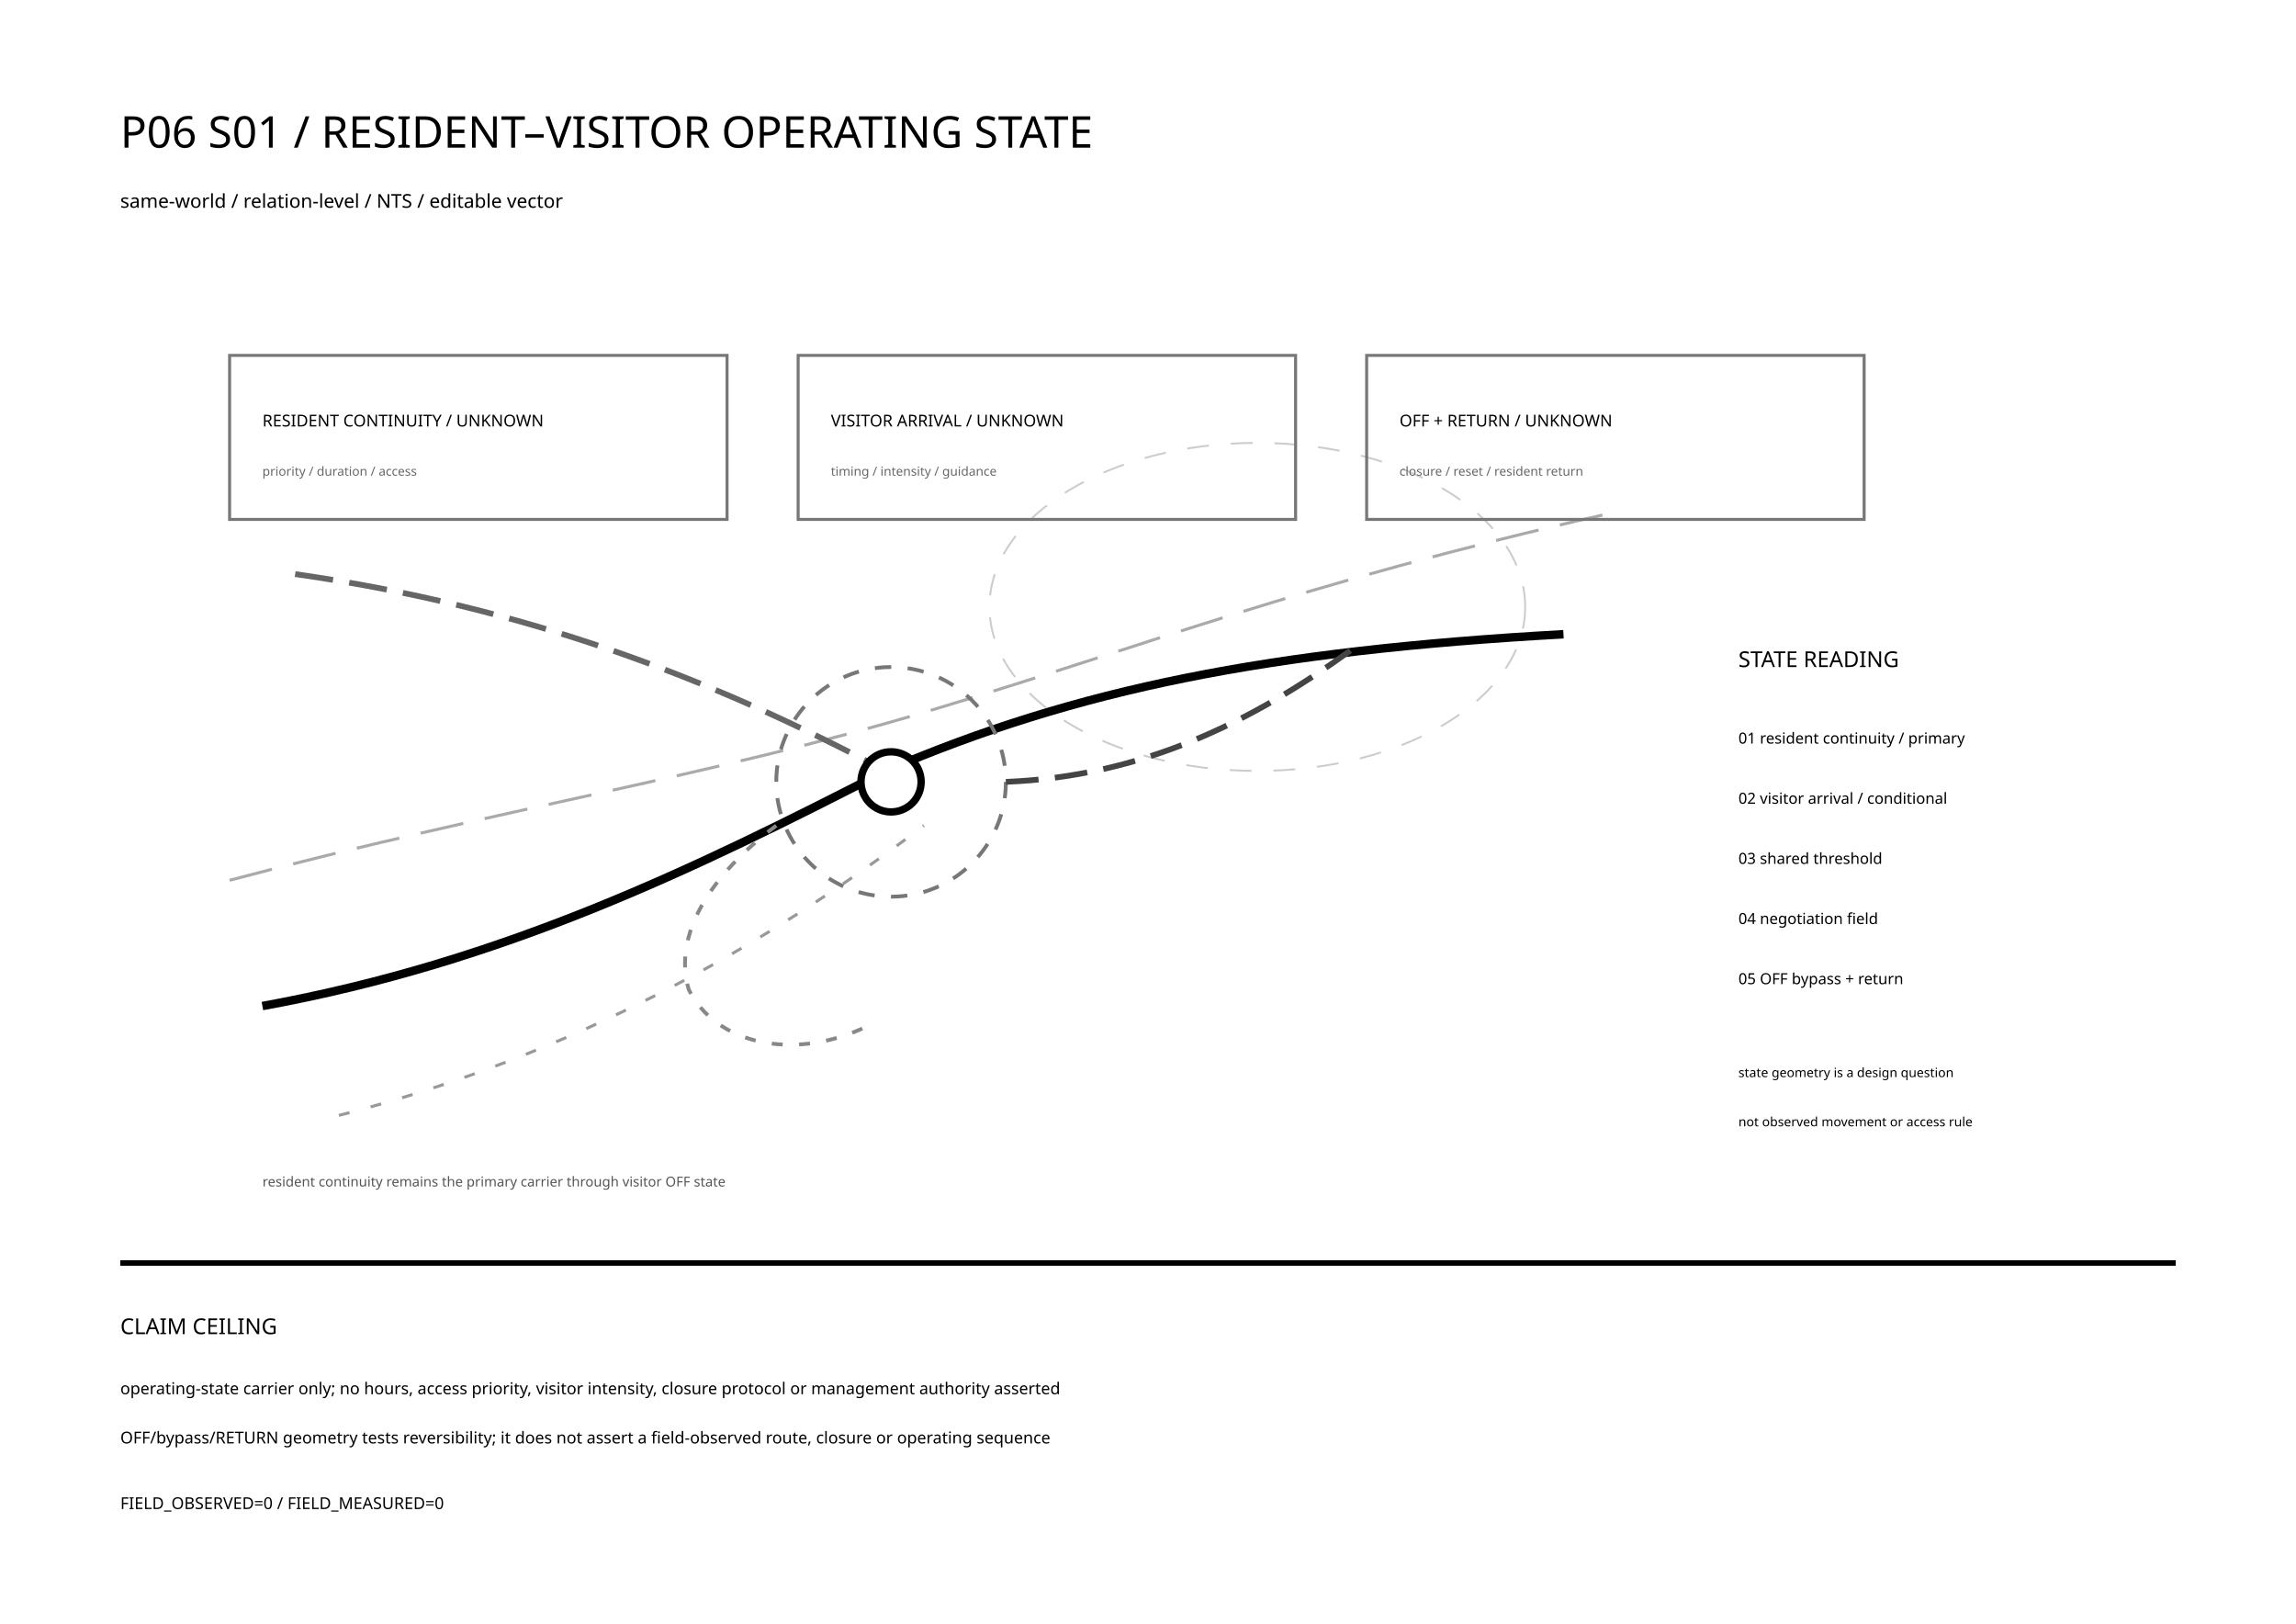
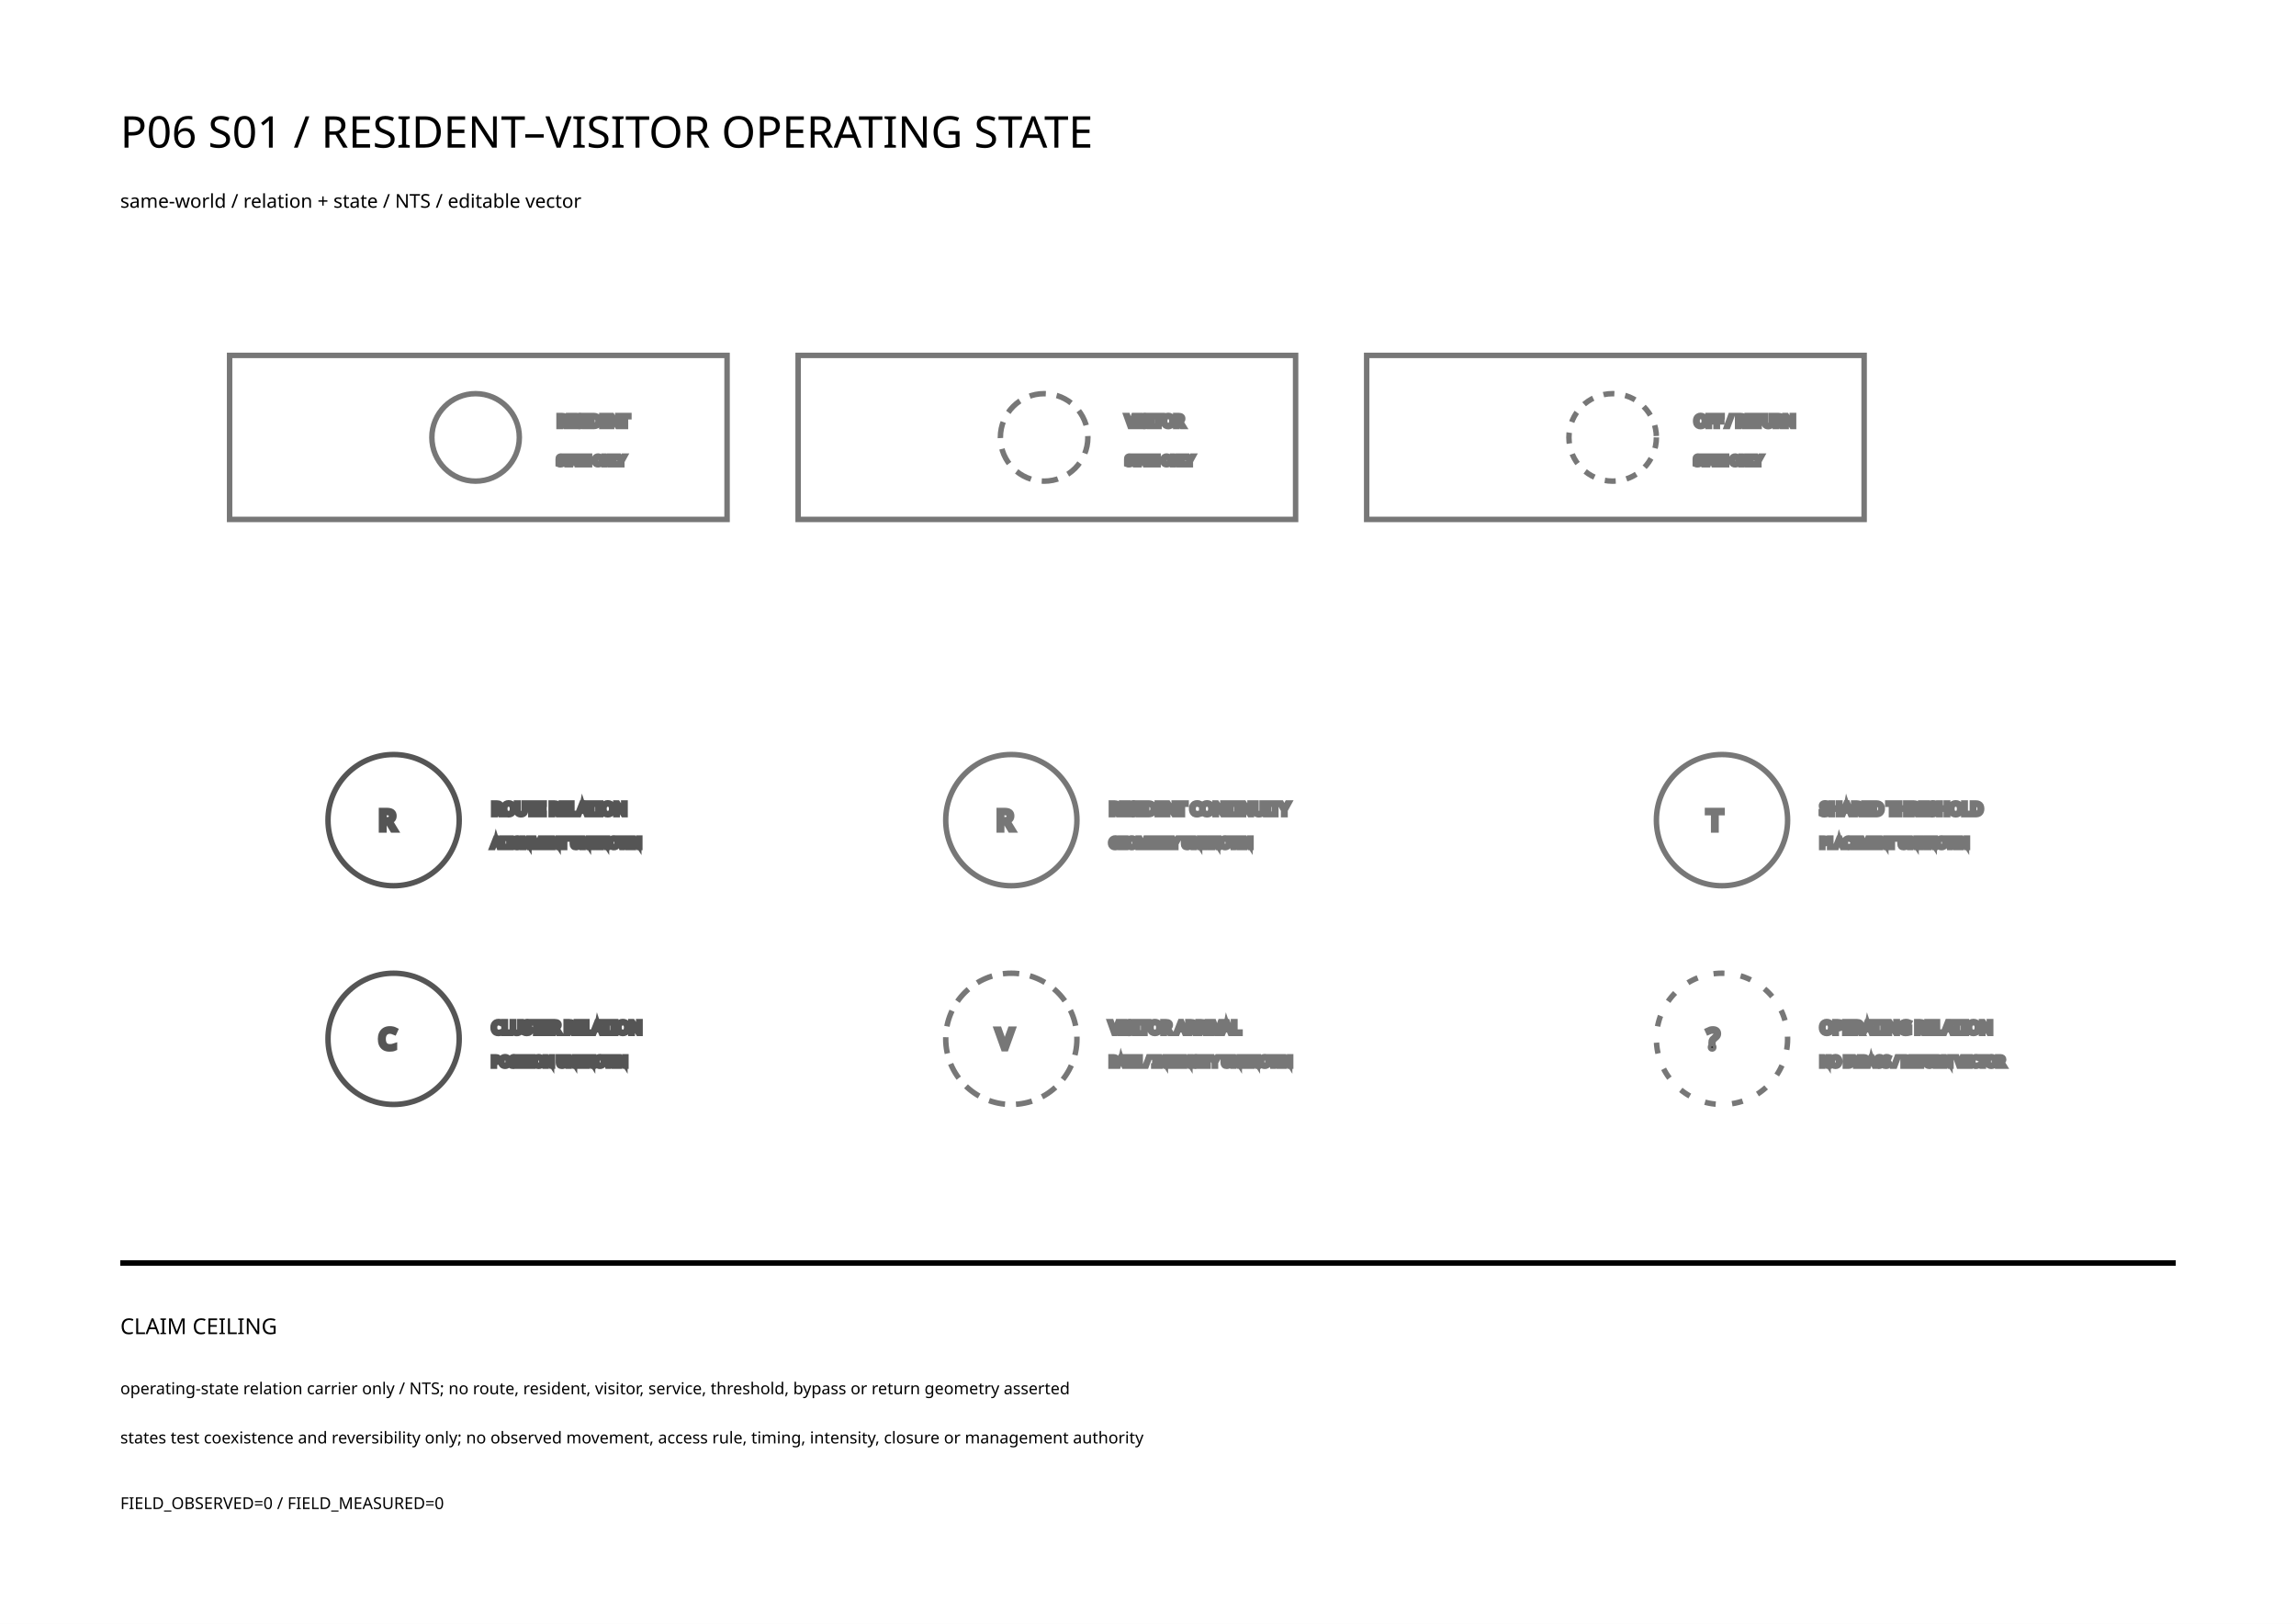
<svg xmlns="http://www.w3.org/2000/svg" width="420mm" height="297mm" viewBox="0 0 420 297">
  <rect width="420" height="297" fill="white" />
  <g id="L00-FRAME" font-family="sans-serif">
    <text x="22" y="27" font-size="8">P06 S01 / RESIDENT–VISITOR OPERATING STATE</text>
-     <text x="22" y="38" font-size="3.5">same-world / relation-level / NTS / editable vector</text>
+     <text x="22" y="38" font-size="3.5">same-world / relation + state / NTS / editable vector</text>
  </g>
-   <g id="L10-WORLD" fill="none">
-     <path id="REL-ROUTE-PRIMARY-01" d="M42 161 C91 148 130 142 170 130 S237 107 294 94" stroke="#aaa" stroke-width="0.55" stroke-dasharray="8 4" />
-     <ellipse id="REL-CLUSTER-01" cx="230" cy="111" rx="49" ry="30" stroke="#ccc" stroke-width="0.35" stroke-dasharray="4 4" />
+   <g id="L10-WORLD" font-family="sans-serif" fill="none" stroke="#555">
+     <g id="REL-ROUTE-PRIMARY-01" transform="translate(72 150)">
+       <circle r="12" />
+       <text x="-2.7" y="1.8" font-size="5" fill="#555">R</text>
+       <text x="18" y="-1" font-size="3" fill="#222">ROUTE RELATION</text>
+       <text x="18" y="5" font-size="2.4" fill="#666">ALIGNMENT UNKNOWN</text>
+     </g>
+     <g id="REL-CLUSTER-01" transform="translate(72 190)">
+       <circle r="12" />
+       <text x="-2.7" y="1.8" font-size="5" fill="#555">C</text>
+       <text x="18" y="-1" font-size="3" fill="#222">CLUSTER RELATION</text>
+       <text x="18" y="5" font-size="2.4" fill="#666">POSITION UNKNOWN</text>
+     </g>
  </g>
-   <g id="L20-STATE-GEOMETRY" font-family="sans-serif" fill="none">
-     <path id="S01-RESIDENT-CONTINUITY" d="M48 184 C92 176 127 159 162 141 C197 126 232 119 286 116" stroke="black" stroke-width="1.55" />
-     <path id="S01-VISITOR-ARRIVAL" d="M54 105 C96 111 130 124 162 141" stroke="#666" stroke-width="1.05" stroke-dasharray="7 3" />
-     <path id="S01-SERVICE-ACCESS" d="M62 204 C105 193 140 173 169 151" stroke="#999" stroke-width="0.55" stroke-dasharray="2 4" />
-     <circle id="S01-SHARED-THRESHOLD" cx="163" cy="143" r="5.5" stroke="black" stroke-width="1.35" fill="white" />
-     <circle id="S01-NEGOTIATION-FIELD" cx="163" cy="143" r="21" stroke="#777" stroke-width="0.7" stroke-dasharray="3 3" />
-     <path id="S01-RETURN-RELATION" d="M184 143 C209 142 229 132 247 119" stroke="#444" stroke-width="1.05" stroke-dasharray="6 3" />
-     <path id="S01-OFF-BYPASS" d="M142 151 C130 160 123 171 126 181 C131 191 145 194 158 188" stroke="#888" stroke-width="0.7" stroke-dasharray="2 3" />
-     <rect id="S01-RESIDENT-STATE" x="42" y="65" width="91" height="30" stroke="#777" stroke-width="0.55" />
-     <rect id="S01-VISITOR-STATE" x="146" y="65" width="91" height="30" stroke="#777" stroke-width="0.55" />
-     <rect id="S01-OFF-RETURN-STATE" x="250" y="65" width="91" height="30" stroke="#777" stroke-width="0.55" />
-     <text x="48" y="78" fill="black" font-size="3">RESIDENT CONTINUITY / UNKNOWN</text>
-     <text x="152" y="78" fill="black" font-size="3">VISITOR ARRIVAL / UNKNOWN</text>
-     <text x="256" y="78" fill="black" font-size="3">OFF + RETURN / UNKNOWN</text>
-     <text x="48" y="87" fill="#666" font-size="2.3">priority / duration / access</text>
-     <text x="152" y="87" fill="#666" font-size="2.3">timing / intensity / guidance</text>
-     <text x="256" y="87" fill="#666" font-size="2.3">closure / reset / resident return</text>
-     <text x="48" y="217" fill="#555" font-size="2.5">resident continuity remains the primary carrier through visitor OFF state</text>
+   <g id="L20-STATE-RELATIONS" font-family="sans-serif" fill="none" stroke="#777">
+     <g id="S01-RESIDENT-RELATION" transform="translate(185 150)">
+       <circle r="12" />
+       <text x="-2.7" y="1.8" font-size="5" fill="#222">R</text>
+       <text x="18" y="-1" font-size="3" fill="#222">RESIDENT CONTINUITY</text>
+       <text x="18" y="5" font-size="2.4" fill="#666">GEOMETRY UNKNOWN</text>
+     </g>
+     <g id="S01-VISITOR-RELATION" transform="translate(185 190)">
+       <circle r="12" stroke-dasharray="3 2" />
+       <text x="-2.7" y="1.8" font-size="5" fill="#222">V</text>
+       <text x="18" y="-1" font-size="3" fill="#222">VISITOR ARRIVAL</text>
+       <text x="18" y="5" font-size="2.4" fill="#666">PATH / INTENSITY UNKNOWN</text>
+     </g>
+     <g id="S01-THRESHOLD-RELATION" transform="translate(315 150)">
+       <circle r="12" />
+       <text x="-2.7" y="1.8" font-size="5" fill="#222">T</text>
+       <text x="18" y="-1" font-size="3" fill="#222">SHARED THRESHOLD</text>
+       <text x="18" y="5" font-size="2.4" fill="#666">PLACEMENT UNKNOWN</text>
+     </g>
+     <g id="S01-OPERATING-QUESTION" transform="translate(315 190)">
+       <circle r="12" stroke-dasharray="2 3" />
+       <text x="-2.7" y="1.8" font-size="5" fill="#222">?</text>
+       <text x="18" y="-1" font-size="3" fill="#222">OPERATING RELATION</text>
+       <text x="18" y="5" font-size="2.4" fill="#666">NO BYPASS / RETURN VECTOR</text>
+     </g>
  </g>
-   <g id="L30-READING" font-family="sans-serif">
-     <text x="318" y="122" font-size="4">STATE READING</text>
-     <text x="318" y="136" font-size="2.8">01 resident continuity / primary</text>
-     <text x="318" y="147" font-size="2.8">02 visitor arrival / conditional</text>
-     <text x="318" y="158" font-size="2.8">03 shared threshold</text>
-     <text x="318" y="169" font-size="2.8">04 negotiation field</text>
-     <text x="318" y="180" font-size="2.8">05 OFF bypass + return</text>
-     <text x="318" y="197" font-size="2.35">state geometry is a design question</text>
-     <text x="318" y="206" font-size="2.35">not observed movement or access rule</text>
+   <g id="L25-STATE-STRIP" font-family="sans-serif" fill="none" stroke="#777">
+     <rect x="42" y="65" width="91" height="30" />
+     <rect x="146" y="65" width="91" height="30" />
+     <rect x="250" y="65" width="91" height="30" />
+     <circle id="S01-RESIDENT-STATE" cx="87" cy="80" r="8" />
+     <circle id="S01-VISITOR-STATE" cx="191" cy="80" r="8" stroke-dasharray="3 2" />
+     <circle id="S01-OFF-RETURN-STATE" cx="295" cy="80" r="8" stroke-dasharray="2 2" />
+     <text x="102" y="78" font-size="2.8" fill="#222">RESIDENT</text>
+     <text x="206" y="78" font-size="2.8" fill="#222">VISITOR</text>
+     <text x="310" y="78" font-size="2.8" fill="#222">OFF / RETURN</text>
+     <text x="102" y="85" font-size="2.2" fill="#666">STATE ONLY</text>
+     <text x="206" y="85" font-size="2.2" fill="#666">STATE ONLY</text>
+     <text x="310" y="85" font-size="2.2" fill="#666">STATE ONLY</text>
  </g>
  <g id="L40-CLAIM" font-family="sans-serif">
    <line x1="22" y1="231" x2="398" y2="231" stroke="black" />
    <text x="22" y="244" font-size="4">CLAIM CEILING</text>
-     <text x="22" y="255" font-size="3">operating-state carrier only; no hours, access priority, visitor intensity, closure protocol or management authority asserted</text>
-     <text x="22" y="264" font-size="3">OFF/bypass/RETURN geometry tests reversibility; it does not assert a field-observed route, closure or operating sequence</text>
+     <text x="22" y="255" font-size="3">operating-state relation carrier only / NTS; no route, resident, visitor, service, threshold, bypass or return geometry asserted</text>
+     <text x="22" y="264" font-size="3">states test coexistence and reversibility only; no observed movement, access rule, timing, intensity, closure or management authority</text>
    <text x="22" y="276" font-size="3">FIELD_OBSERVED=0 / FIELD_MEASURED=0</text>
  </g>
</svg>
